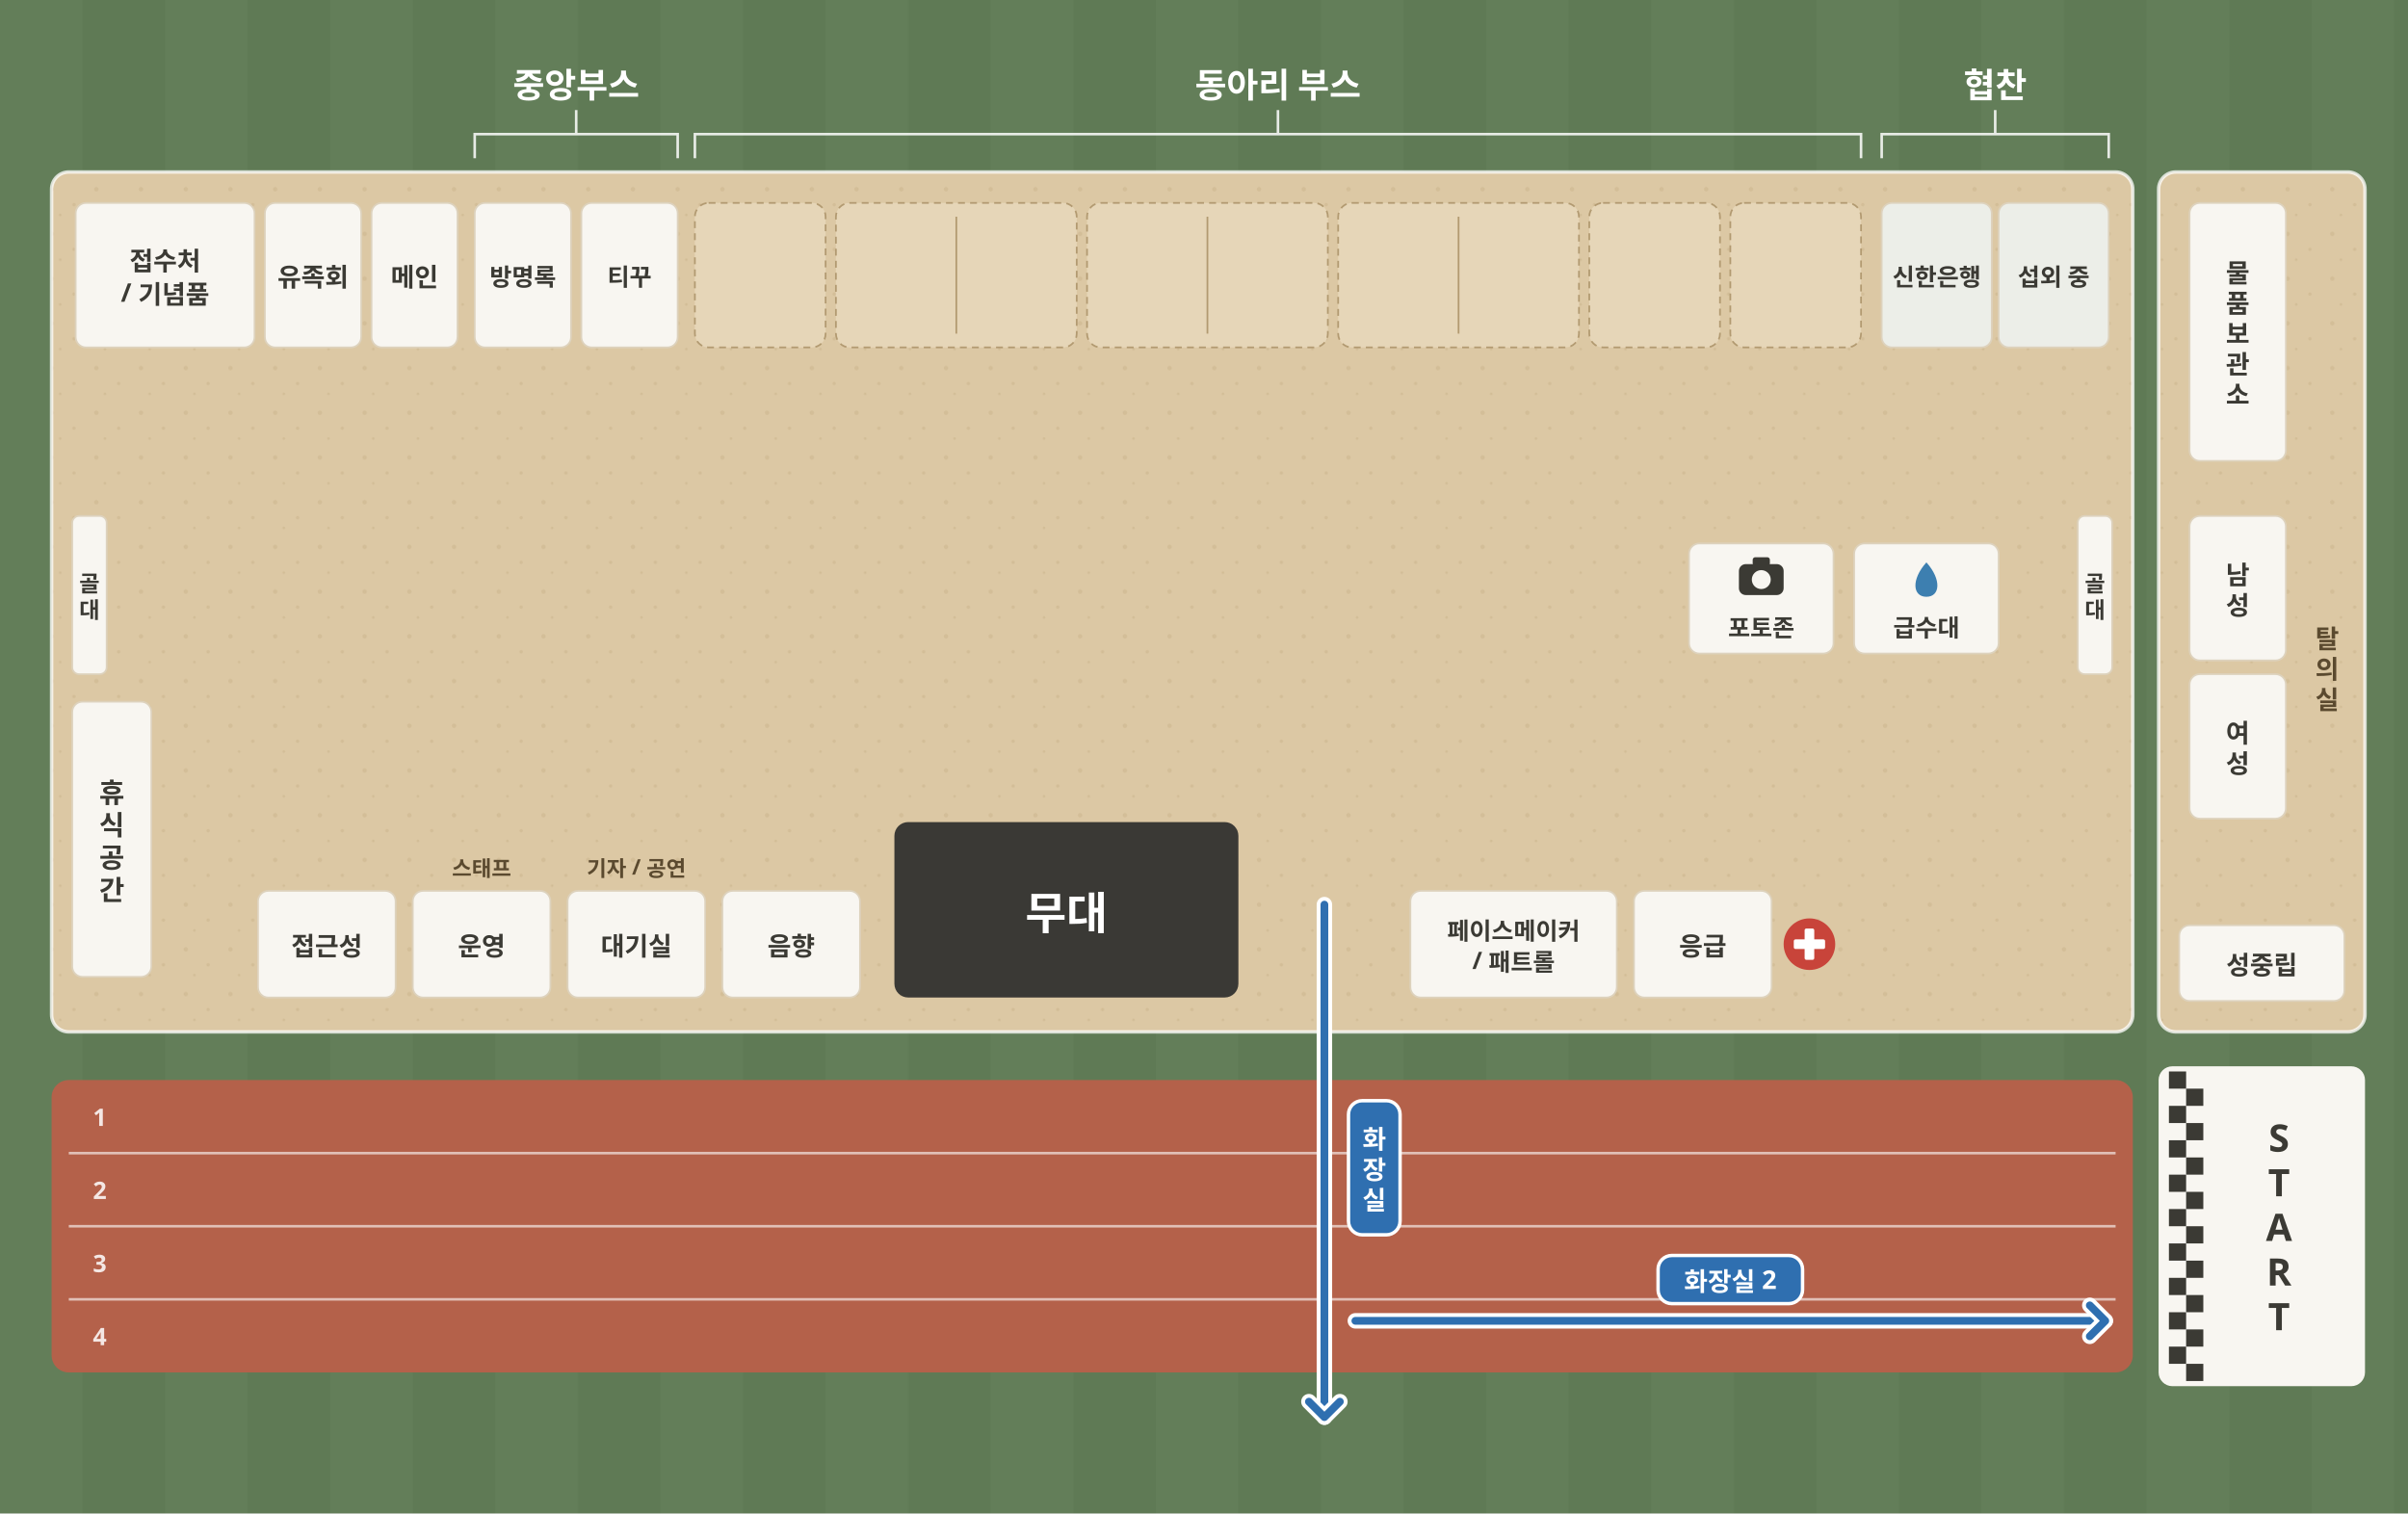
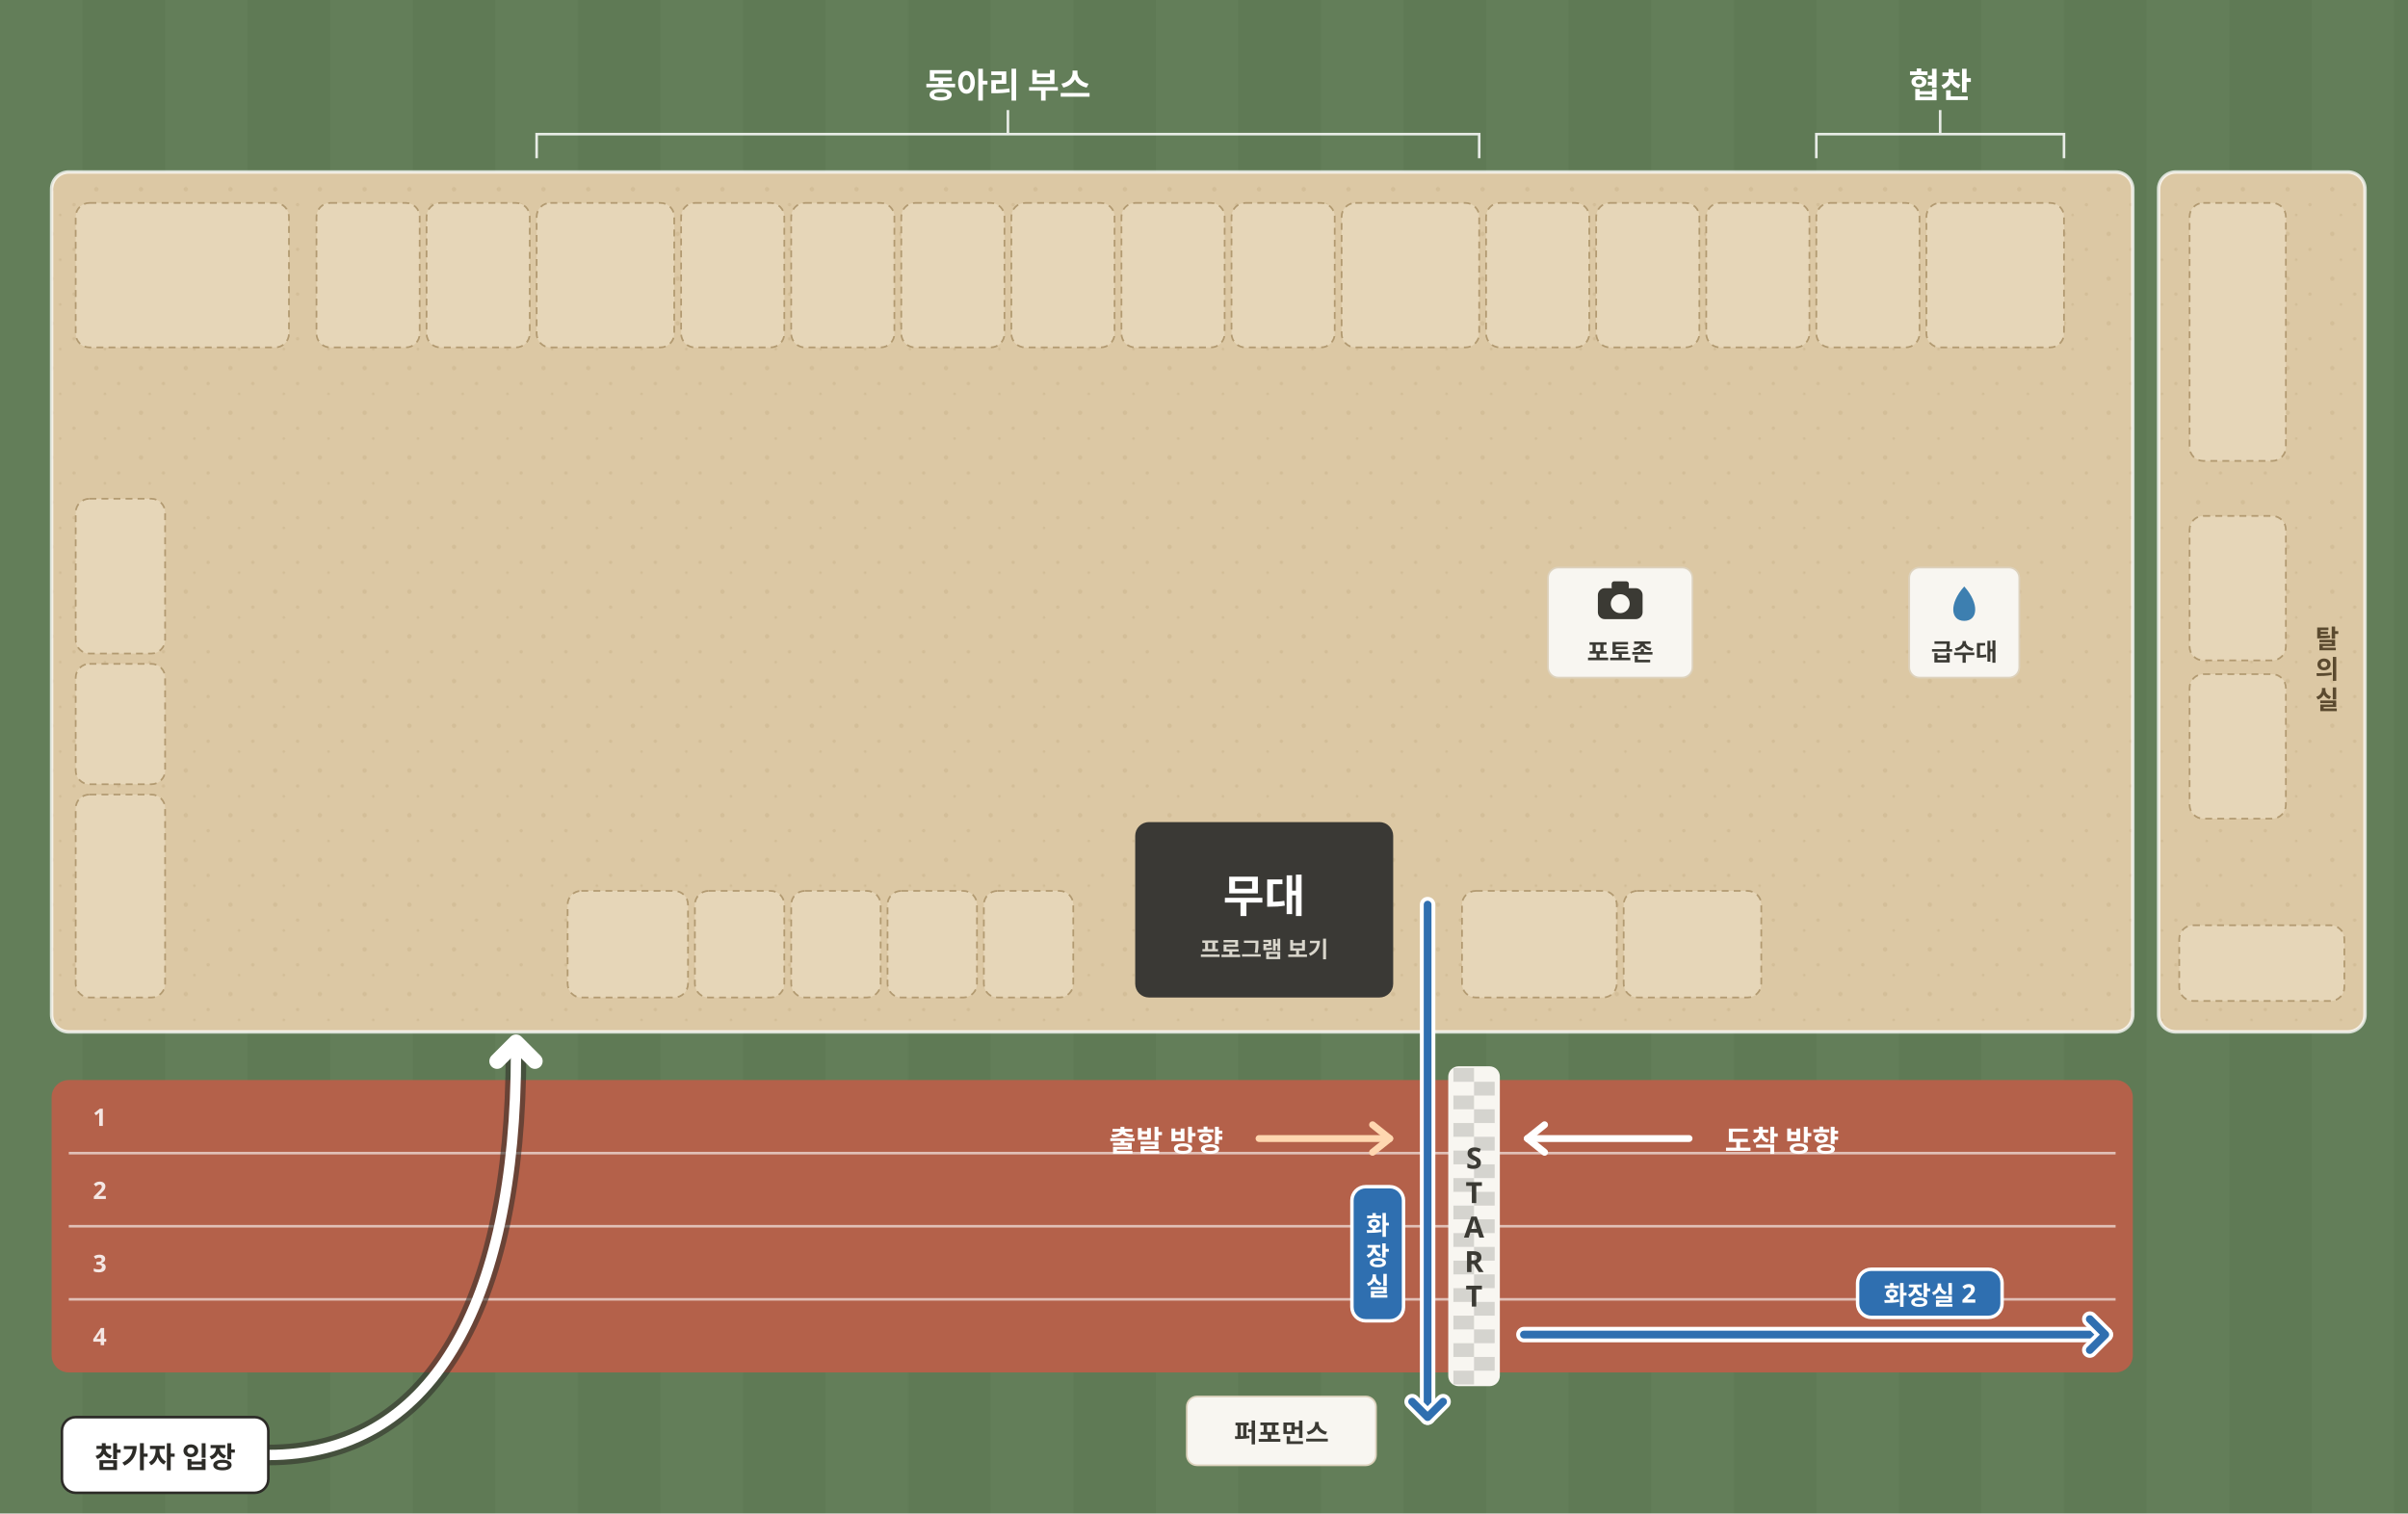
<svg xmlns="http://www.w3.org/2000/svg" width="1400" height="880" viewBox="0 0 1400 880" font-family="'Wanted Sans Variable', 'Wanted Sans', 'Apple SD Gothic Neo', 'Noto Sans KR', 'Malgun Gothic', sans-serif">
  <defs>
    <pattern id="grass" width="96" height="96" patternUnits="userSpaceOnUse">
      <rect width="96" height="96" fill="#5f7a55" />
      <rect width="48" height="96" fill="#637e59" />
    </pattern>
    <pattern id="dirt" width="26" height="26" patternUnits="userSpaceOnUse">
      <rect width="26" height="26" fill="#dcc8a4" />
      <circle cx="4" cy="6" r="1.3" fill="#d3be98" />
      <circle cx="17" cy="15" r="1" fill="#d3be98" />
      <circle cx="9" cy="21" r="0.8" fill="#d3be98" />
    </pattern>
  </defs>
  <rect x="0" y="0" width="1400" height="880" rx="0" fill="url(#grass)" />
-   <path d="M276 92 V78 H394 V92 M335.0 78 V64" stroke="#ffffff" stroke-width="1.5" stroke-opacity="0.85" fill="none" />
-   <text x="335.0" y="48" font-size="20" font-weight="700" fill="#ffffff" text-anchor="middle" dominant-baseline="central">중앙부스</text>
-   <path d="M404 92 V78 H1082 V92 M743.0 78 V64" stroke="#ffffff" stroke-width="1.5" stroke-opacity="0.85" fill="none" />
-   <text x="743.0" y="48" font-size="20" font-weight="700" fill="#ffffff" text-anchor="middle" dominant-baseline="central">동아리 부스</text>
-   <path d="M1094 92 V78 H1226 V92 M1160.0 78 V64" stroke="#ffffff" stroke-width="1.5" stroke-opacity="0.85" fill="none" />
-   <text x="1160.0" y="48" font-size="20" font-weight="700" fill="#ffffff" text-anchor="middle" dominant-baseline="central">협찬</text>
+   <path d="M312 92 V78 H860 V92 M586.0 78 V64" stroke="#ffffff" stroke-width="1.5" stroke-opacity="0.85" fill="none" />
+   <text x="586.0" y="48" font-size="20" font-weight="700" fill="#ffffff" text-anchor="middle" dominant-baseline="central">동아리 부스</text>
+   <path d="M1056 92 V78 H1200 V92 M1128.0 78 V64" stroke="#ffffff" stroke-width="1.5" stroke-opacity="0.85" fill="none" />
+   <text x="1128.0" y="48" font-size="20" font-weight="700" fill="#ffffff" text-anchor="middle" dominant-baseline="central">협찬</text>
  <rect x="30" y="100" width="1210" height="500" rx="10" fill="url(#dirt)" stroke="#ffffff" stroke-width="2" stroke-opacity="0.75" />
-   <rect x="44" y="118" width="104" height="84" rx="6" fill="#f8f6f1" stroke="#ddd2bd" stroke-width="1" />
-   <text x="96.0" y="150.625" font-size="15" font-weight="600" fill="#3b3a34" text-anchor="middle" dominant-baseline="central">접수처</text>
-   <text x="96.0" y="169.375" font-size="15" font-weight="600" fill="#3b3a34" text-anchor="middle" dominant-baseline="central">/ 기념품</text>
-   <rect x="154" y="118" width="56" height="84" rx="6" fill="#f8f6f1" stroke="#ddd2bd" stroke-width="1" />
-   <text x="182.0" y="160.0" font-size="15" font-weight="600" fill="#3b3a34" text-anchor="middle" dominant-baseline="central">유족회</text>
-   <rect x="216" y="118" width="50" height="84" rx="6" fill="#f8f6f1" stroke="#ddd2bd" stroke-width="1" />
-   <text x="241.0" y="160.0" font-size="15" font-weight="600" fill="#3b3a34" text-anchor="middle" dominant-baseline="central">메인</text>
-   <rect x="276" y="118" width="56" height="84" rx="6" fill="#f8f6f1" stroke="#ddd2bd" stroke-width="1" />
-   <text x="304.0" y="160.0" font-size="14" font-weight="600" fill="#3b3a34" text-anchor="middle" dominant-baseline="central">방명록</text>
-   <rect x="338" y="118" width="56" height="84" rx="6" fill="#f8f6f1" stroke="#ddd2bd" stroke-width="1" />
-   <text x="366.0" y="160.0" font-size="14" font-weight="600" fill="#3b3a34" text-anchor="middle" dominant-baseline="central">티꾸</text>
-   <rect x="404" y="118" width="76" height="84" rx="8" fill="#e6d6b8" stroke="#b29a71" stroke-width="1" stroke-dasharray="4 3" />
-   <rect x="486" y="118" width="140" height="84" rx="8" fill="#e6d6b8" stroke="#b29a71" stroke-width="1" stroke-dasharray="4 3" />
-   <line x1="556.0" y1="126" x2="556.0" y2="194" stroke="#b29a71" stroke-width="1" />
-   <rect x="632" y="118" width="140" height="84" rx="8" fill="#e6d6b8" stroke="#b29a71" stroke-width="1" stroke-dasharray="4 3" />
-   <line x1="702.0" y1="126" x2="702.0" y2="194" stroke="#b29a71" stroke-width="1" />
-   <rect x="778" y="118" width="140" height="84" rx="8" fill="#e6d6b8" stroke="#b29a71" stroke-width="1" stroke-dasharray="4 3" />
-   <line x1="848.0" y1="126" x2="848.0" y2="194" stroke="#b29a71" stroke-width="1" />
-   <rect x="924" y="118" width="76" height="84" rx="8" fill="#e6d6b8" stroke="#b29a71" stroke-width="1" stroke-dasharray="4 3" />
-   <rect x="1006" y="118" width="76" height="84" rx="8" fill="#e6d6b8" stroke="#b29a71" stroke-width="1" stroke-dasharray="4 3" />
-   <rect x="1094" y="118" width="64" height="84" rx="6" fill="#eceee8" stroke="#ddd2bd" stroke-width="1" />
-   <text x="1126.0" y="160.0" font-size="14" font-weight="600" fill="#3b3a34" text-anchor="middle" dominant-baseline="central">신한은행</text>
-   <rect x="1162" y="118" width="64" height="84" rx="6" fill="#eceee8" stroke="#ddd2bd" stroke-width="1" />
-   <text x="1194.0" y="160.0" font-size="14" font-weight="600" fill="#3b3a34" text-anchor="middle" dominant-baseline="central">섭외 중</text>
-   <rect x="42" y="300" width="20" height="92" rx="4" fill="#f8f6f1" stroke="#ddd2bd" stroke-width="1" />
-   <text x="52" y="338.33" font-size="13" font-weight="600" fill="#3b3a34" text-anchor="middle" dominant-baseline="central">골</text>
-   <text x="52" y="353.67" font-size="13" font-weight="600" fill="#3b3a34" text-anchor="middle" dominant-baseline="central">대</text>
-   <rect x="42" y="408" width="46" height="160" rx="6" fill="#f8f6f1" stroke="#ddd2bd" stroke-width="1" />
-   <text x="65" y="459.68" font-size="16" font-weight="600" fill="#3b3a34" text-anchor="middle" dominant-baseline="central">휴</text>
-   <text x="65" y="478.56" font-size="16" font-weight="600" fill="#3b3a34" text-anchor="middle" dominant-baseline="central">식</text>
-   <text x="65" y="497.44" font-size="16" font-weight="600" fill="#3b3a34" text-anchor="middle" dominant-baseline="central">공</text>
-   <text x="65" y="516.32" font-size="16" font-weight="600" fill="#3b3a34" text-anchor="middle" dominant-baseline="central">간</text>
-   <rect x="982" y="316" width="84" height="64" rx="6" fill="#f8f6f1" stroke="#ddd2bd" stroke-width="1" />
-   <rect x="1011" y="328" width="26" height="18" rx="4" fill="#3b3a34" />
-   <circle cx="1024" cy="337" r="5.5" fill="#f8f6f1" />
-   <rect x="1019" y="324" width="10" height="5" rx="1.5" fill="#3b3a34" />
-   <text x="1024" y="364" font-size="14" font-weight="600" fill="#3b3a34" text-anchor="middle" dominant-baseline="central">포토존</text>
-   <rect x="1078" y="316" width="84" height="64" rx="6" fill="#f8f6f1" stroke="#ddd2bd" stroke-width="1" />
-   <path d="M1120 327 C1129 337 1128 347 1120 347 C1112 347 1111 337 1120 327 Z" fill="#3d7fb0" />
-   <text x="1120" y="364" font-size="14" font-weight="600" fill="#3b3a34" text-anchor="middle" dominant-baseline="central">급수대</text>
-   <rect x="1208" y="300" width="20" height="92" rx="4" fill="#f8f6f1" stroke="#ddd2bd" stroke-width="1" />
-   <text x="1218" y="338.33" font-size="13" font-weight="600" fill="#3b3a34" text-anchor="middle" dominant-baseline="central">골</text>
-   <text x="1218" y="353.67" font-size="13" font-weight="600" fill="#3b3a34" text-anchor="middle" dominant-baseline="central">대</text>
-   <rect x="150" y="518" width="80" height="62" rx="6" fill="#f8f6f1" stroke="#ddd2bd" stroke-width="1" />
-   <text x="190.0" y="549.0" font-size="15" font-weight="600" fill="#3b3a34" text-anchor="middle" dominant-baseline="central">접근성</text>
-   <rect x="240" y="518" width="80" height="62" rx="6" fill="#f8f6f1" stroke="#ddd2bd" stroke-width="1" />
-   <text x="280.0" y="549.0" font-size="15" font-weight="600" fill="#3b3a34" text-anchor="middle" dominant-baseline="central">운영</text>
-   <text x="280.0" y="504" font-size="12.5" font-weight="650" fill="#5b4a2f" text-anchor="middle" dominant-baseline="central">스태프</text>
-   <rect x="330" y="518" width="80" height="62" rx="6" fill="#f8f6f1" stroke="#ddd2bd" stroke-width="1" />
-   <text x="370.0" y="549.0" font-size="15" font-weight="600" fill="#3b3a34" text-anchor="middle" dominant-baseline="central">대기실</text>
-   <text x="370.0" y="504" font-size="12.5" font-weight="650" fill="#5b4a2f" text-anchor="middle" dominant-baseline="central">기자 / 공연</text>
-   <rect x="420" y="518" width="80" height="62" rx="6" fill="#f8f6f1" stroke="#ddd2bd" stroke-width="1" />
-   <text x="460.0" y="549.0" font-size="15" font-weight="600" fill="#3b3a34" text-anchor="middle" dominant-baseline="central">음향</text>
-   <rect x="820" y="518" width="120" height="62" rx="6" fill="#f8f6f1" stroke="#ddd2bd" stroke-width="1" />
-   <text x="880.0" y="540.25" font-size="14" font-weight="600" fill="#3b3a34" text-anchor="middle" dominant-baseline="central">페이스메이커</text>
-   <text x="880.0" y="557.75" font-size="14" font-weight="600" fill="#3b3a34" text-anchor="middle" dominant-baseline="central">/ 패트롤</text>
-   <rect x="950" y="518" width="80" height="62" rx="6" fill="#f8f6f1" stroke="#ddd2bd" stroke-width="1" />
-   <text x="990.0" y="549.0" font-size="15" font-weight="600" fill="#3b3a34" text-anchor="middle" dominant-baseline="central">응급</text>
-   <circle cx="1052" cy="549.0" r="15" fill="#c8443a" />
-   <rect x="1042.9" y="546.2" width="18.2" height="5.6" rx="1" fill="#fff" />
-   <rect x="1049.2" y="539.9" width="5.6" height="18.2" rx="1" fill="#fff" />
-   <rect x="520" y="478" width="200" height="102" rx="8" fill="#3a3935" />
-   <text x="620.0" y="529.0" font-size="26" font-weight="700" fill="#fff" text-anchor="middle" dominant-baseline="central">무대</text>
  <rect x="1255" y="100" width="120" height="500" rx="10" fill="url(#dirt)" stroke="#ffffff" stroke-width="2" stroke-opacity="0.75" />
-   <rect x="1273" y="118" width="56" height="150" rx="6" fill="#f8f6f1" stroke="#ddd2bd" stroke-width="1" />
-   <text x="1301" y="157.6" font-size="15" font-weight="600" fill="#3b3a34" text-anchor="middle" dominant-baseline="central">물</text>
-   <text x="1301" y="175.3" font-size="15" font-weight="600" fill="#3b3a34" text-anchor="middle" dominant-baseline="central">품</text>
-   <text x="1301" y="193.0" font-size="15" font-weight="600" fill="#3b3a34" text-anchor="middle" dominant-baseline="central">보</text>
-   <text x="1301" y="210.7" font-size="15" font-weight="600" fill="#3b3a34" text-anchor="middle" dominant-baseline="central">관</text>
-   <text x="1301" y="228.4" font-size="15" font-weight="600" fill="#3b3a34" text-anchor="middle" dominant-baseline="central">소</text>
-   <rect x="1273" y="300" width="56" height="84" rx="6" fill="#f8f6f1" stroke="#ddd2bd" stroke-width="1" />
-   <text x="1301" y="333.15" font-size="15" font-weight="600" fill="#3b3a34" text-anchor="middle" dominant-baseline="central">남</text>
-   <text x="1301" y="350.85" font-size="15" font-weight="600" fill="#3b3a34" text-anchor="middle" dominant-baseline="central">성</text>
-   <rect x="1273" y="392" width="56" height="84" rx="6" fill="#f8f6f1" stroke="#ddd2bd" stroke-width="1" />
-   <text x="1301" y="425.15" font-size="15" font-weight="600" fill="#3b3a34" text-anchor="middle" dominant-baseline="central">여</text>
-   <text x="1301" y="442.85" font-size="15" font-weight="600" fill="#3b3a34" text-anchor="middle" dominant-baseline="central">성</text>
-   <rect x="1267" y="538" width="96" height="44" rx="6" fill="#f8f6f1" stroke="#ddd2bd" stroke-width="1" />
-   <text x="1315" y="560" font-size="15" font-weight="600" fill="#3b3a34" text-anchor="middle" dominant-baseline="central">성중립</text>
  <text x="1353" y="370.3" font-size="15" font-weight="750" fill="#5b4a2f" text-anchor="middle" dominant-baseline="central">탈</text>
  <text x="1353" y="388.0" font-size="15" font-weight="750" fill="#5b4a2f" text-anchor="middle" dominant-baseline="central">의</text>
  <text x="1353" y="405.7" font-size="15" font-weight="750" fill="#5b4a2f" text-anchor="middle" dominant-baseline="central">실</text>
+   <rect x="44" y="118" width="124" height="84" rx="8" fill="#e6d6b8" stroke="#b29a71" stroke-width="1" stroke-dasharray="4 3" />
+   <rect x="184" y="118" width="60" height="84" rx="8" fill="#e6d6b8" stroke="#b29a71" stroke-width="1" stroke-dasharray="4 3" />
+   <rect x="248" y="118" width="60" height="84" rx="8" fill="#e6d6b8" stroke="#b29a71" stroke-width="1" stroke-dasharray="4 3" />
+   <rect x="312" y="118" width="80" height="84" rx="8" fill="#e6d6b8" stroke="#b29a71" stroke-width="1" stroke-dasharray="4 3" />
+   <rect x="396" y="118" width="60" height="84" rx="8" fill="#e6d6b8" stroke="#b29a71" stroke-width="1" stroke-dasharray="4 3" />
+   <rect x="460" y="118" width="60" height="84" rx="8" fill="#e6d6b8" stroke="#b29a71" stroke-width="1" stroke-dasharray="4 3" />
+   <rect x="524" y="118" width="60" height="84" rx="8" fill="#e6d6b8" stroke="#b29a71" stroke-width="1" stroke-dasharray="4 3" />
+   <rect x="588" y="118" width="60" height="84" rx="8" fill="#e6d6b8" stroke="#b29a71" stroke-width="1" stroke-dasharray="4 3" />
+   <rect x="652" y="118" width="60" height="84" rx="8" fill="#e6d6b8" stroke="#b29a71" stroke-width="1" stroke-dasharray="4 3" />
+   <rect x="716" y="118" width="60" height="84" rx="8" fill="#e6d6b8" stroke="#b29a71" stroke-width="1" stroke-dasharray="4 3" />
+   <rect x="780" y="118" width="80" height="84" rx="8" fill="#e6d6b8" stroke="#b29a71" stroke-width="1" stroke-dasharray="4 3" />
+   <rect x="864" y="118" width="60" height="84" rx="8" fill="#e6d6b8" stroke="#b29a71" stroke-width="1" stroke-dasharray="4 3" />
+   <rect x="928" y="118" width="60" height="84" rx="8" fill="#e6d6b8" stroke="#b29a71" stroke-width="1" stroke-dasharray="4 3" />
+   <rect x="992" y="118" width="60" height="84" rx="8" fill="#e6d6b8" stroke="#b29a71" stroke-width="1" stroke-dasharray="4 3" />
+   <rect x="1056" y="118" width="60" height="84" rx="8" fill="#e6d6b8" stroke="#b29a71" stroke-width="1" stroke-dasharray="4 3" />
+   <rect x="1120" y="118" width="80" height="84" rx="8" fill="#e6d6b8" stroke="#b29a71" stroke-width="1" stroke-dasharray="4 3" />
+   <rect x="44" y="290" width="52" height="90" rx="8" fill="#e6d6b8" stroke="#b29a71" stroke-width="1" stroke-dasharray="4 3" />
+   <rect x="44" y="386" width="52" height="70" rx="8" fill="#e6d6b8" stroke="#b29a71" stroke-width="1" stroke-dasharray="4 3" />
+   <rect x="44" y="462" width="52" height="118" rx="8" fill="#e6d6b8" stroke="#b29a71" stroke-width="1" stroke-dasharray="4 3" />
+   <rect x="330" y="518" width="70" height="62" rx="8" fill="#e6d6b8" stroke="#b29a71" stroke-width="1" stroke-dasharray="4 3" />
+   <rect x="404" y="518" width="52" height="62" rx="8" fill="#e6d6b8" stroke="#b29a71" stroke-width="1" stroke-dasharray="4 3" />
+   <rect x="460" y="518" width="52" height="62" rx="8" fill="#e6d6b8" stroke="#b29a71" stroke-width="1" stroke-dasharray="4 3" />
+   <rect x="516" y="518" width="52" height="62" rx="8" fill="#e6d6b8" stroke="#b29a71" stroke-width="1" stroke-dasharray="4 3" />
+   <rect x="572" y="518" width="52" height="62" rx="8" fill="#e6d6b8" stroke="#b29a71" stroke-width="1" stroke-dasharray="4 3" />
+   <rect x="850" y="518" width="90" height="62" rx="8" fill="#e6d6b8" stroke="#b29a71" stroke-width="1" stroke-dasharray="4 3" />
+   <rect x="944" y="518" width="80" height="62" rx="8" fill="#e6d6b8" stroke="#b29a71" stroke-width="1" stroke-dasharray="4 3" />
+   <rect x="1273" y="118" width="56" height="150" rx="8" fill="#e6d6b8" stroke="#b29a71" stroke-width="1" stroke-dasharray="4 3" />
+   <rect x="1273" y="300" width="56" height="84" rx="8" fill="#e6d6b8" stroke="#b29a71" stroke-width="1" stroke-dasharray="4 3" />
+   <rect x="1273" y="392" width="56" height="84" rx="8" fill="#e6d6b8" stroke="#b29a71" stroke-width="1" stroke-dasharray="4 3" />
+   <rect x="1267" y="538" width="96" height="44" rx="8" fill="#e6d6b8" stroke="#b29a71" stroke-width="1" stroke-dasharray="4 3" />
+   <rect x="900" y="330" width="84" height="64" rx="6" fill="#f8f6f1" stroke="#ddd2bd" stroke-width="1" />
+   <rect x="929.0" y="342" width="26" height="18" rx="4" fill="#3b3a34" />
+   <circle cx="942.0" cy="351" r="5.5" fill="#f8f6f1" />
+   <rect x="937.0" y="338" width="10" height="5" rx="1.5" fill="#3b3a34" />
+   <text x="942.0" y="378" font-size="14" font-weight="600" fill="#3b3a34" text-anchor="middle" dominant-baseline="central">포토존</text>
+   <rect x="1110" y="330" width="64" height="64" rx="6" fill="#f8f6f1" stroke="#ddd2bd" stroke-width="1" />
+   <path d="M1142.0 341 C1151.0 351 1150.0 361 1142.0 361 C1134.0 361 1133.0 351 1142.0 341 Z" fill="#3d7fb0" />
+   <text x="1142.0" y="378" font-size="14" font-weight="600" fill="#3b3a34" text-anchor="middle" dominant-baseline="central">급수대</text>
+   <g id="stage-tile">
+     <rect x="660" y="478" width="150" height="102" rx="8" fill="#3a3935" />
+     <text x="735.0" y="519.0" font-size="26" font-weight="700" fill="#fff" text-anchor="middle" dominant-baseline="central">무대</text>
+     <text x="735.0" y="551.0" font-size="13" font-weight="600" fill="#d9d6cc" text-anchor="middle" dominant-baseline="central">프로그램 보기</text>
+   </g>
  <rect x="30" y="628" width="1210" height="170" rx="10" fill="#b4614a" />
  <line x1="40" y1="670.5" x2="1230" y2="670.5" stroke="#ffffff" stroke-opacity="0.6" stroke-width="1.5" />
  <line x1="40" y1="713.0" x2="1230" y2="713.0" stroke="#ffffff" stroke-opacity="0.6" stroke-width="1.5" />
  <line x1="40" y1="755.5" x2="1230" y2="755.5" stroke="#ffffff" stroke-opacity="0.6" stroke-width="1.5" />
  <text x="58" y="649.25" font-size="14" font-weight="600" fill="#ffffff" text-anchor="middle" dominant-baseline="central" fill-opacity="0.85">1</text>
  <text x="58" y="691.75" font-size="14" font-weight="600" fill="#ffffff" text-anchor="middle" dominant-baseline="central" fill-opacity="0.85">2</text>
  <text x="58" y="734.25" font-size="14" font-weight="600" fill="#ffffff" text-anchor="middle" dominant-baseline="central" fill-opacity="0.85">3</text>
  <text x="58" y="776.75" font-size="14" font-weight="600" fill="#ffffff" text-anchor="middle" dominant-baseline="central" fill-opacity="0.85">4</text>
-   <rect x="1255" y="620" width="120" height="186" rx="8" fill="#f8f6f1" />
-   <rect x="1261" y="623.0" width="10" height="10" rx="0" fill="#3b3a34" />
-   <rect x="1271" y="633.0" width="10" height="10" rx="0" fill="#3b3a34" />
-   <rect x="1261" y="643.0" width="10" height="10" rx="0" fill="#3b3a34" />
-   <rect x="1271" y="653.0" width="10" height="10" rx="0" fill="#3b3a34" />
-   <rect x="1261" y="663.0" width="10" height="10" rx="0" fill="#3b3a34" />
-   <rect x="1271" y="673.0" width="10" height="10" rx="0" fill="#3b3a34" />
-   <rect x="1261" y="683.0" width="10" height="10" rx="0" fill="#3b3a34" />
-   <rect x="1271" y="693.0" width="10" height="10" rx="0" fill="#3b3a34" />
-   <rect x="1261" y="703.0" width="10" height="10" rx="0" fill="#3b3a34" />
-   <rect x="1271" y="713.0" width="10" height="10" rx="0" fill="#3b3a34" />
-   <rect x="1261" y="723.0" width="10" height="10" rx="0" fill="#3b3a34" />
-   <rect x="1271" y="733.0" width="10" height="10" rx="0" fill="#3b3a34" />
-   <rect x="1261" y="743.0" width="10" height="10" rx="0" fill="#3b3a34" />
-   <rect x="1271" y="753.0" width="10" height="10" rx="0" fill="#3b3a34" />
-   <rect x="1261" y="763.0" width="10" height="10" rx="0" fill="#3b3a34" />
-   <rect x="1271" y="773.0" width="10" height="10" rx="0" fill="#3b3a34" />
-   <rect x="1261" y="783.0" width="10" height="10" rx="0" fill="#3b3a34" />
-   <rect x="1271" y="793.0" width="10" height="10" rx="0" fill="#3b3a34" />
-   <text x="1325.0" y="661.08" font-size="22" font-weight="800" fill="#3b3a34" text-anchor="middle" dominant-baseline="central">S</text>
-   <text x="1325.0" y="687.04" font-size="22" font-weight="800" fill="#3b3a34" text-anchor="middle" dominant-baseline="central">T</text>
-   <text x="1325.0" y="713.0" font-size="22" font-weight="800" fill="#3b3a34" text-anchor="middle" dominant-baseline="central">A</text>
-   <text x="1325.0" y="738.96" font-size="22" font-weight="800" fill="#3b3a34" text-anchor="middle" dominant-baseline="central">R</text>
-   <text x="1325.0" y="764.92" font-size="22" font-weight="800" fill="#3b3a34" text-anchor="middle" dominant-baseline="central">T</text>
-   <line x1="770.0" y1="526" x2="770.0" y2="824" stroke="#ffffff" stroke-width="9" stroke-linecap="round" />
-   <line x1="770.0" y1="526" x2="770.0" y2="824" stroke="#2f6fb0" stroke-width="4.5" stroke-linecap="round" />
-   <path d="M761.0 815 L770.0 824 L779.0 815" stroke="#ffffff" stroke-width="9" fill="none" stroke-linecap="round" stroke-linejoin="round" />
-   <path d="M761.0 815 L770.0 824 L779.0 815" stroke="#2f6fb0" stroke-width="4.5" fill="none" stroke-linecap="round" stroke-linejoin="round" />
-   <rect x="784.0" y="640.0" width="30" height="78" rx="8" fill="#2f6fb0" stroke="#ffffff" stroke-width="2" />
-   <text x="799.0" y="661.3" font-size="15" font-weight="750" fill="#ffffff" text-anchor="middle" dominant-baseline="central">화</text>
-   <text x="799.0" y="679.0" font-size="15" font-weight="750" fill="#ffffff" text-anchor="middle" dominant-baseline="central">장</text>
-   <text x="799.0" y="696.7" font-size="15" font-weight="750" fill="#ffffff" text-anchor="middle" dominant-baseline="central">실</text>
-   <line x1="788.0" y1="768" x2="1224" y2="768" stroke="#ffffff" stroke-width="9" stroke-linecap="round" />
-   <line x1="788.0" y1="768" x2="1224" y2="768" stroke="#2f6fb0" stroke-width="4.5" stroke-linecap="round" />
-   <path d="M1215 759 L1224 768 L1215 777" stroke="#ffffff" stroke-width="9" fill="none" stroke-linecap="round" stroke-linejoin="round" />
-   <path d="M1215 759 L1224 768 L1215 777" stroke="#2f6fb0" stroke-width="4.5" fill="none" stroke-linecap="round" stroke-linejoin="round" />
-   <rect x="964.0" y="730" width="84" height="28" rx="8" fill="#2f6fb0" stroke="#ffffff" stroke-width="2" />
-   <text x="1006.0" y="744.0" font-size="15" font-weight="750" fill="#ffffff" text-anchor="middle" dominant-baseline="central">화장실 2</text>
+   <text x="678" y="662" font-size="17" font-weight="750" fill="#ffffff" text-anchor="middle" dominant-baseline="central">출발 방향</text>
+   <line x1="732" y1="662" x2="808" y2="662" stroke="#ffd7b0" stroke-width="4" stroke-linecap="round" />
+   <path d="M798 654 L808 662 L798 670" stroke="#ffd7b0" stroke-width="4" fill="none" stroke-linecap="round" stroke-linejoin="round" />
+   <line x1="888" y1="662" x2="982" y2="662" stroke="#ffffff" stroke-width="4" stroke-linecap="round" />
+   <path d="M898 654 L888 662 L898 670" stroke="#ffffff" stroke-width="4" fill="none" stroke-linecap="round" stroke-linejoin="round" />
+   <text x="1036" y="662" font-size="17" font-weight="750" fill="#ffffff" text-anchor="middle" dominant-baseline="central">도착 방향</text>
+   <rect x="842" y="620" width="30" height="186" rx="6" fill="#f8f6f1" />
+   <rect x="845" y="621.0" width="12" height="8" rx="0" fill="#3b3a34" fill-opacity="0.18" />
+   <rect x="857" y="629.0" width="12" height="8" rx="0" fill="#3b3a34" fill-opacity="0.18" />
+   <rect x="845" y="637.0" width="12" height="8" rx="0" fill="#3b3a34" fill-opacity="0.18" />
+   <rect x="857" y="645.0" width="12" height="8" rx="0" fill="#3b3a34" fill-opacity="0.18" />
+   <rect x="845" y="653.0" width="12" height="8" rx="0" fill="#3b3a34" fill-opacity="0.18" />
+   <rect x="857" y="661.0" width="12" height="8" rx="0" fill="#3b3a34" fill-opacity="0.18" />
+   <rect x="845" y="669.0" width="12" height="8" rx="0" fill="#3b3a34" fill-opacity="0.18" />
+   <rect x="857" y="677.0" width="12" height="8" rx="0" fill="#3b3a34" fill-opacity="0.18" />
+   <rect x="845" y="685.0" width="12" height="8" rx="0" fill="#3b3a34" fill-opacity="0.18" />
+   <rect x="857" y="693.0" width="12" height="8" rx="0" fill="#3b3a34" fill-opacity="0.18" />
+   <rect x="845" y="701.0" width="12" height="8" rx="0" fill="#3b3a34" fill-opacity="0.18" />
+   <rect x="857" y="709.0" width="12" height="8" rx="0" fill="#3b3a34" fill-opacity="0.18" />
+   <rect x="845" y="717.0" width="12" height="8" rx="0" fill="#3b3a34" fill-opacity="0.18" />
+   <rect x="857" y="725.0" width="12" height="8" rx="0" fill="#3b3a34" fill-opacity="0.18" />
+   <rect x="845" y="733.0" width="12" height="8" rx="0" fill="#3b3a34" fill-opacity="0.18" />
+   <rect x="857" y="741.0" width="12" height="8" rx="0" fill="#3b3a34" fill-opacity="0.18" />
+   <rect x="845" y="749.0" width="12" height="8" rx="0" fill="#3b3a34" fill-opacity="0.18" />
+   <rect x="857" y="757.0" width="12" height="8" rx="0" fill="#3b3a34" fill-opacity="0.18" />
+   <rect x="845" y="765.0" width="12" height="8" rx="0" fill="#3b3a34" fill-opacity="0.18" />
+   <rect x="857" y="773.0" width="12" height="8" rx="0" fill="#3b3a34" fill-opacity="0.18" />
+   <rect x="845" y="781.0" width="12" height="8" rx="0" fill="#3b3a34" fill-opacity="0.18" />
+   <rect x="857" y="789.0" width="12" height="8" rx="0" fill="#3b3a34" fill-opacity="0.18" />
+   <rect x="845" y="797.0" width="12" height="8" rx="0" fill="#3b3a34" fill-opacity="0.18" />
+   <text x="857.0" y="672.88" font-size="17" font-weight="800" fill="#3b3a34" text-anchor="middle" dominant-baseline="central">S</text>
+   <text x="857.0" y="692.94" font-size="17" font-weight="800" fill="#3b3a34" text-anchor="middle" dominant-baseline="central">T</text>
+   <text x="857.0" y="713.0" font-size="17" font-weight="800" fill="#3b3a34" text-anchor="middle" dominant-baseline="central">A</text>
+   <text x="857.0" y="733.06" font-size="17" font-weight="800" fill="#3b3a34" text-anchor="middle" dominant-baseline="central">R</text>
+   <text x="857.0" y="753.12" font-size="17" font-weight="800" fill="#3b3a34" text-anchor="middle" dominant-baseline="central">T</text>
+   <rect x="690" y="812" width="110" height="40" rx="6" fill="#f8f6f1" stroke="#ddd2bd" stroke-width="1" />
+   <text x="745.0" y="832.0" font-size="15" font-weight="600" fill="#3b3a34" text-anchor="middle" dominant-baseline="central">퍼포먼스</text>
+   <line x1="830.0" y1="526" x2="830.0" y2="824" stroke="#ffffff" stroke-width="9" stroke-linecap="round" />
+   <line x1="830.0" y1="526" x2="830.0" y2="824" stroke="#2f6fb0" stroke-width="4.5" stroke-linecap="round" />
+   <path d="M821.0 815 L830.0 824 L839.0 815" stroke="#ffffff" stroke-width="9" fill="none" stroke-linecap="round" stroke-linejoin="round" />
+   <path d="M821.0 815 L830.0 824 L839.0 815" stroke="#2f6fb0" stroke-width="4.5" fill="none" stroke-linecap="round" stroke-linejoin="round" />
+   <rect x="786.0" y="690.0" width="30" height="78" rx="8" fill="#2f6fb0" stroke="#ffffff" stroke-width="2" />
+   <text x="801.0" y="711.3" font-size="15" font-weight="750" fill="#ffffff" text-anchor="middle" dominant-baseline="central">화</text>
+   <text x="801.0" y="729.0" font-size="15" font-weight="750" fill="#ffffff" text-anchor="middle" dominant-baseline="central">장</text>
+   <text x="801.0" y="746.7" font-size="15" font-weight="750" fill="#ffffff" text-anchor="middle" dominant-baseline="central">실</text>
+   <line x1="886" y1="776" x2="1224" y2="776" stroke="#ffffff" stroke-width="9" stroke-linecap="round" />
+   <line x1="886" y1="776" x2="1224" y2="776" stroke="#2f6fb0" stroke-width="4.5" stroke-linecap="round" />
+   <path d="M1215 767 L1224 776 L1215 785" stroke="#ffffff" stroke-width="9" fill="none" stroke-linecap="round" stroke-linejoin="round" />
+   <path d="M1215 767 L1224 776 L1215 785" stroke="#2f6fb0" stroke-width="4.5" fill="none" stroke-linecap="round" stroke-linejoin="round" />
+   <rect x="1080.0" y="738" width="84" height="28" rx="8" fill="#2f6fb0" stroke="#ffffff" stroke-width="2" />
+   <text x="1122.0" y="752.0" font-size="15" font-weight="750" fill="#ffffff" text-anchor="middle" dominant-baseline="central">화장실 2</text>
+   <path d="M156 846 C 250 846, 300 760, 300 612" stroke="#2c2b27" stroke-width="12" fill="none" stroke-linecap="round" stroke-opacity="0.55" />
+   <path d="M156 846 C 250 846, 300 760, 300 612" stroke="#ffffff" stroke-width="6" fill="none" stroke-linecap="round" />
+   <path d="M289 617 L300 606 L311 617" stroke="#ffffff" stroke-width="9" fill="none" stroke-linecap="round" stroke-linejoin="round" />
+   <path d="M289 617 L300 606 L311 617" stroke="#ffffff" stroke-width="4.5" fill="none" stroke-linecap="round" stroke-linejoin="round" />
+   <rect x="36" y="824" width="120" height="44" rx="8" fill="#ffffff" stroke="#2c2b27" stroke-width="1.5" />
+   <text x="96" y="846" font-size="17" font-weight="800" fill="#2c2b27" text-anchor="middle" dominant-baseline="central">참가자 입장</text>
  <g id="locate-points" display="none">
-     <circle data-locate="0" data-name="접수처 앞" cx="96" cy="228" r="1" />
-     <circle data-locate="1" data-name="중앙부스 앞" cx="335" cy="228" r="1" />
-     <circle data-locate="2" data-name="동아리 부스 앞" cx="743" cy="228" r="1" />
-     <circle data-locate="3" data-name="협찬 부스 앞" cx="1160" cy="228" r="1" />
-     <circle data-locate="4" data-name="물품보관소 앞" cx="1212" cy="258" r="1" />
-     <circle data-locate="5" data-name="포토존·급수대 앞" cx="1072" cy="438" r="1" />
-     <circle data-locate="6" data-name="무대 앞" cx="620" cy="462" r="1" />
-     <circle data-locate="7" data-name="응급 부스 앞" cx="990" cy="500" r="1" />
-     <circle data-locate="8" data-name="출발선" cx="1238" cy="612" r="1" />
-     <circle data-locate="9" data-name="휴식공간 앞" cx="112" cy="488" r="1" />
+     <circle data-locate="0" data-name="접수처 앞" cx="106" cy="228" r="1" />
+     <circle data-locate="1" data-name="메인 부스 앞" cx="246" cy="228" r="1" />
+     <circle data-locate="2" data-name="동아리 부스 앞" cx="586" cy="228" r="1" />
+     <circle data-locate="3" data-name="협찬 부스 앞" cx="1128" cy="228" r="1" />
+     <circle data-locate="4" data-name="물품보관소 앞" cx="1214" cy="258" r="1" />
+     <circle data-locate="5" data-name="포토존 앞" cx="942" cy="424" r="1" />
+     <circle data-locate="6" data-name="무대 앞" cx="735" cy="452" r="1" />
+     <circle data-locate="7" data-name="의료 부스 앞" cx="984" cy="494" r="1" />
+     <circle data-locate="8" data-name="출발선" cx="857" cy="610" r="1" />
+     <circle data-locate="9" data-name="휴게공간 앞" cx="122" cy="335" r="1" />
+     <circle data-locate="10" data-name="급수대 앞" cx="1142" cy="424" r="1" />
  </g>
</svg>
